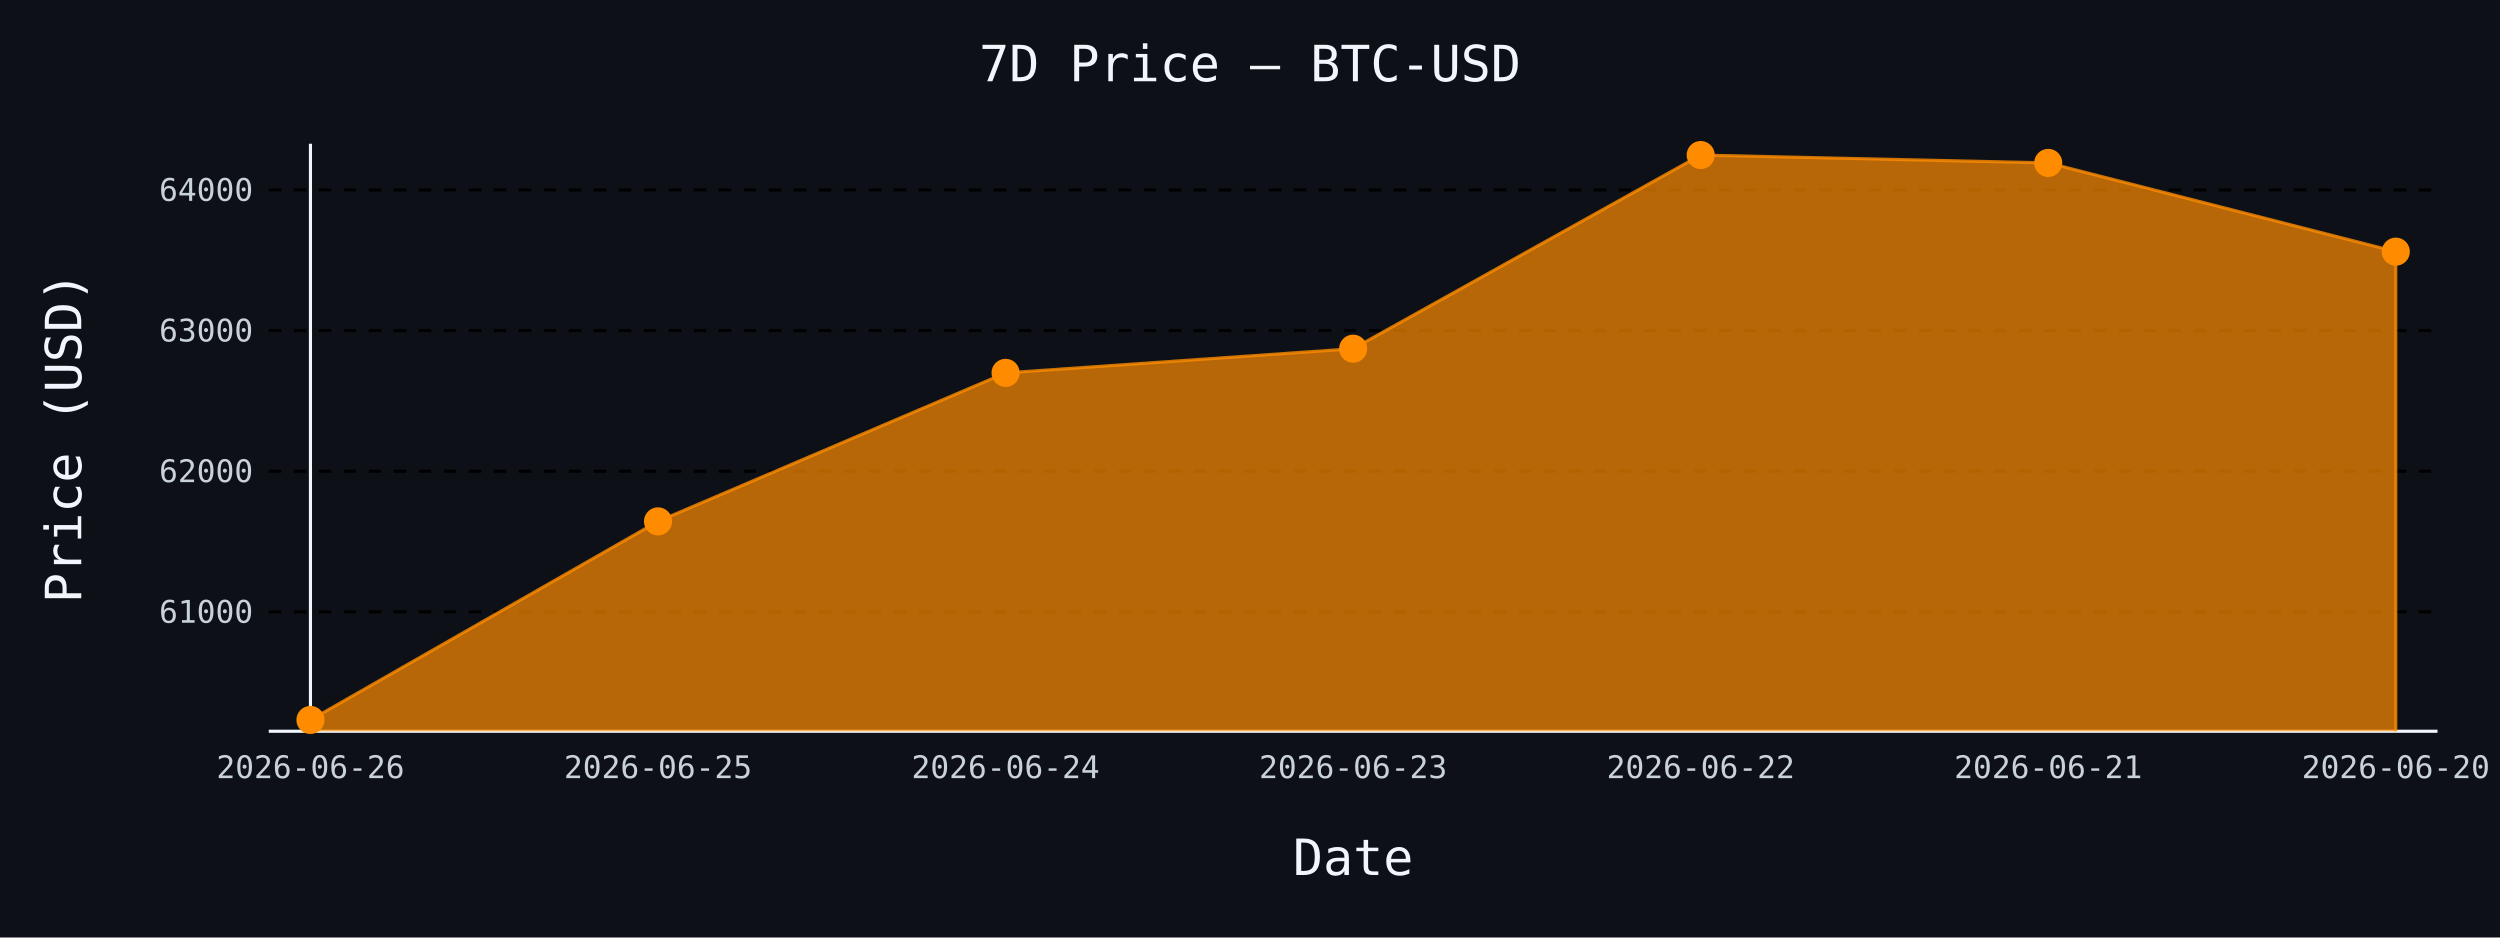
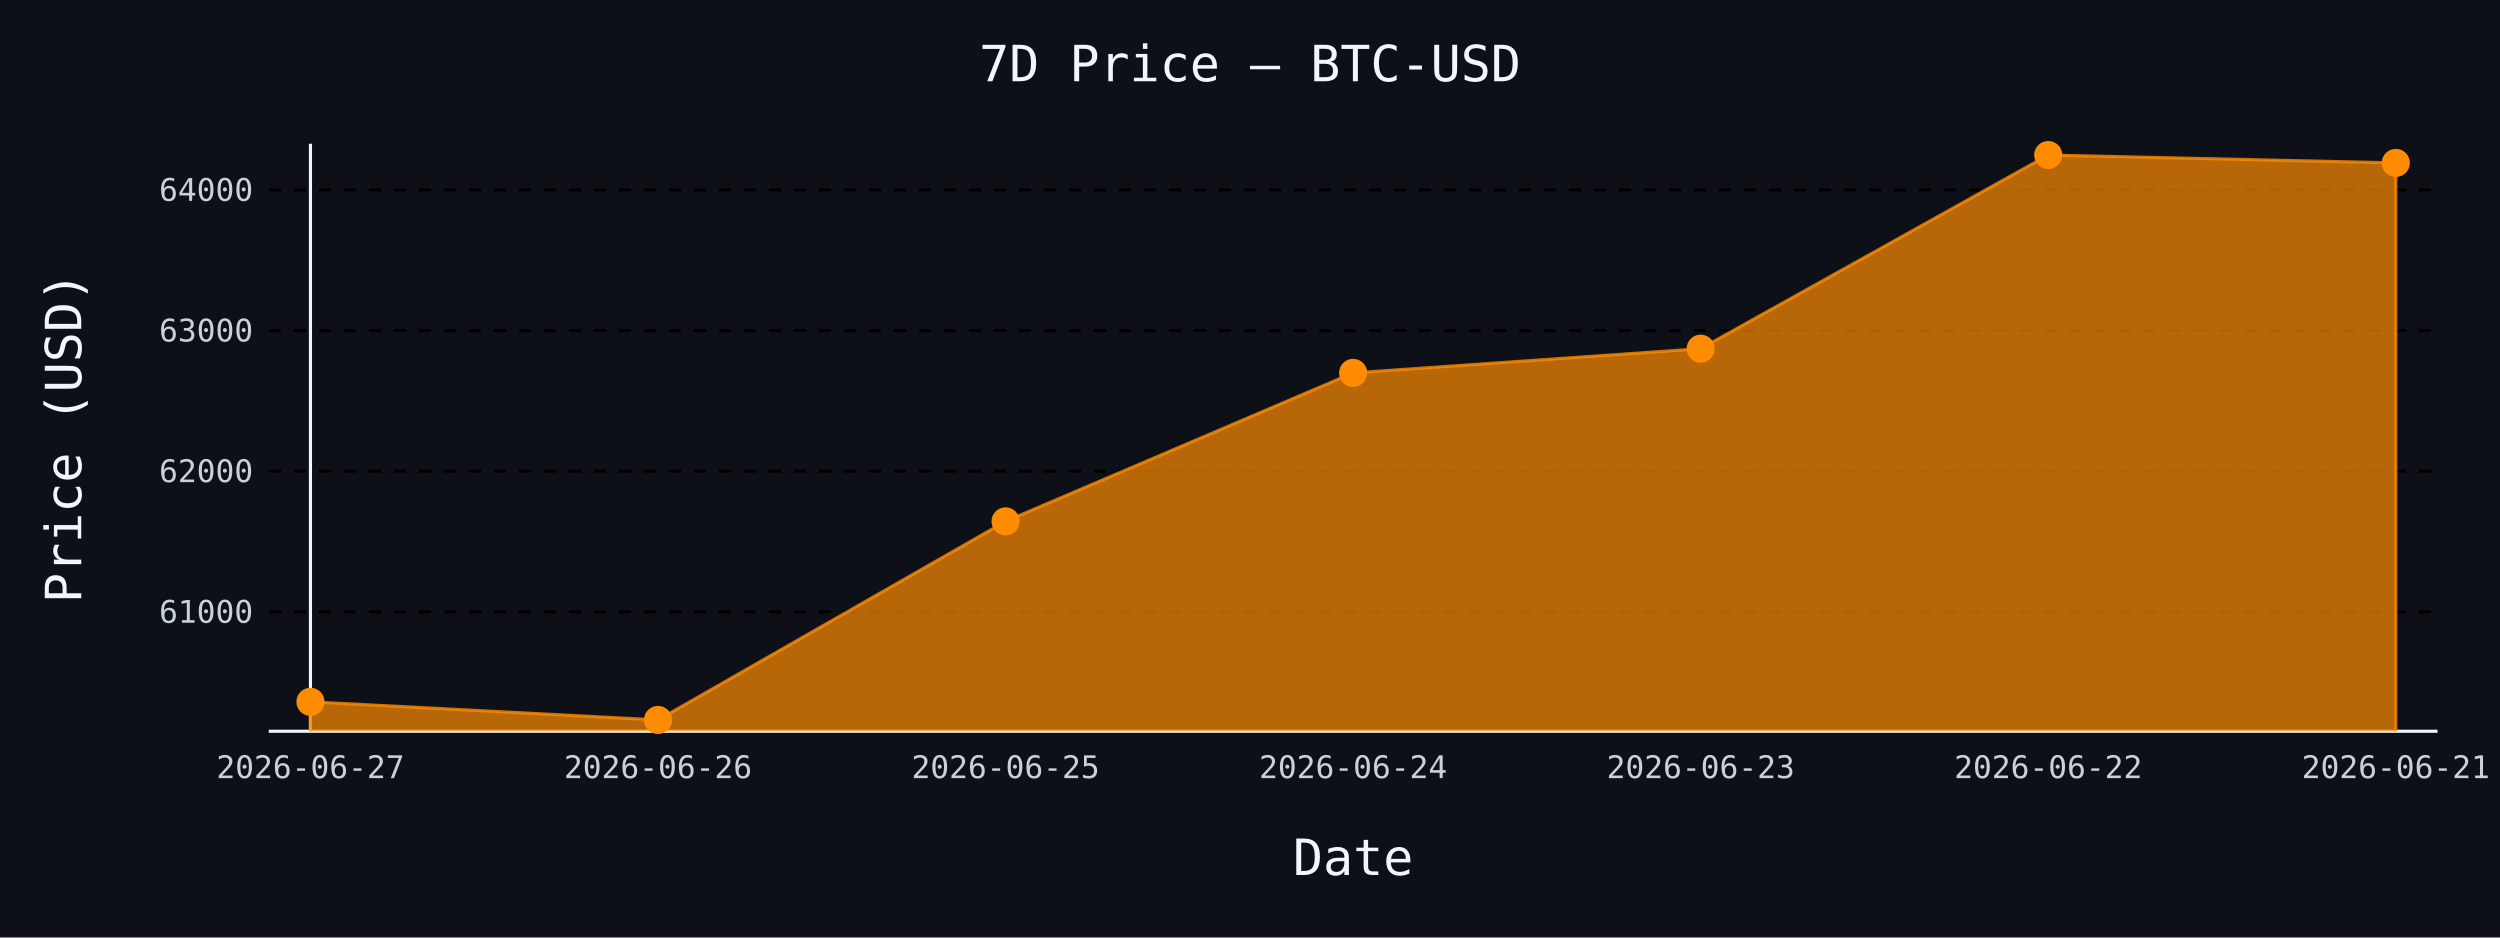
- <svg xmlns="http://www.w3.org/2000/svg" id="chart-2f6ccbfe-7694-4f49-b318-0a8b719fc8e9" class="pygal-chart" viewBox="0 0 800 300">
+ <svg xmlns="http://www.w3.org/2000/svg" id="chart-cac1f566-b732-478c-9d4a-4aebcff63958" class="pygal-chart" viewBox="0 0 800 300">
  <defs>
-     <style type="text/css">#chart-2f6ccbfe-7694-4f49-b318-0a8b719fc8e9{-webkit-user-select:none;-webkit-font-smoothing:antialiased;font-family:monospace}#chart-2f6ccbfe-7694-4f49-b318-0a8b719fc8e9 .title{font-family:monospace;font-size:16px}#chart-2f6ccbfe-7694-4f49-b318-0a8b719fc8e9 .legends .legend text{font-family:monospace;font-size:14px}#chart-2f6ccbfe-7694-4f49-b318-0a8b719fc8e9 .axis text{font-family:monospace;font-size:10px}#chart-2f6ccbfe-7694-4f49-b318-0a8b719fc8e9 .axis text.major{font-family:monospace;font-size:10px}#chart-2f6ccbfe-7694-4f49-b318-0a8b719fc8e9 .text-overlay text.value{font-family:monospace;font-size:16px}#chart-2f6ccbfe-7694-4f49-b318-0a8b719fc8e9 .text-overlay text.label{font-family:monospace;font-size:10px}#chart-2f6ccbfe-7694-4f49-b318-0a8b719fc8e9 .tooltip{font-family:monospace;font-size:14px}#chart-2f6ccbfe-7694-4f49-b318-0a8b719fc8e9 text.no_data{font-family:monospace;font-size:64px}
- #chart-2f6ccbfe-7694-4f49-b318-0a8b719fc8e9{background-color:#0d1117}#chart-2f6ccbfe-7694-4f49-b318-0a8b719fc8e9 path,#chart-2f6ccbfe-7694-4f49-b318-0a8b719fc8e9 line,#chart-2f6ccbfe-7694-4f49-b318-0a8b719fc8e9 rect,#chart-2f6ccbfe-7694-4f49-b318-0a8b719fc8e9 circle{-webkit-transition:150ms;-moz-transition:150ms;transition:150ms}#chart-2f6ccbfe-7694-4f49-b318-0a8b719fc8e9 .graph &gt; .background{fill:#0d1117}#chart-2f6ccbfe-7694-4f49-b318-0a8b719fc8e9 .plot &gt; .background{fill:#0d1117}#chart-2f6ccbfe-7694-4f49-b318-0a8b719fc8e9 .graph{fill:#c9d1d9}#chart-2f6ccbfe-7694-4f49-b318-0a8b719fc8e9 text.no_data{fill:#f0f6fc}#chart-2f6ccbfe-7694-4f49-b318-0a8b719fc8e9 .title{fill:#f0f6fc}#chart-2f6ccbfe-7694-4f49-b318-0a8b719fc8e9 .legends .legend text{fill:#c9d1d9}#chart-2f6ccbfe-7694-4f49-b318-0a8b719fc8e9 .legends .legend:hover text{fill:#f0f6fc}#chart-2f6ccbfe-7694-4f49-b318-0a8b719fc8e9 .axis .line{stroke:#f0f6fc}#chart-2f6ccbfe-7694-4f49-b318-0a8b719fc8e9 .axis .guide.line{stroke:#8b949e}#chart-2f6ccbfe-7694-4f49-b318-0a8b719fc8e9 .axis .major.line{stroke:#c9d1d9}#chart-2f6ccbfe-7694-4f49-b318-0a8b719fc8e9 .axis text.major{fill:#f0f6fc}#chart-2f6ccbfe-7694-4f49-b318-0a8b719fc8e9 .axis.y .guides:hover .guide.line,#chart-2f6ccbfe-7694-4f49-b318-0a8b719fc8e9 .line-graph .axis.x .guides:hover .guide.line,#chart-2f6ccbfe-7694-4f49-b318-0a8b719fc8e9 .stackedline-graph .axis.x .guides:hover .guide.line,#chart-2f6ccbfe-7694-4f49-b318-0a8b719fc8e9 .xy-graph .axis.x .guides:hover .guide.line{stroke:#f0f6fc}#chart-2f6ccbfe-7694-4f49-b318-0a8b719fc8e9 .axis .guides:hover text{fill:#f0f6fc}#chart-2f6ccbfe-7694-4f49-b318-0a8b719fc8e9 .reactive{fill-opacity:.7;stroke-opacity:.8;stroke-width:1}#chart-2f6ccbfe-7694-4f49-b318-0a8b719fc8e9 .ci{stroke:#c9d1d9}#chart-2f6ccbfe-7694-4f49-b318-0a8b719fc8e9 .reactive.active,#chart-2f6ccbfe-7694-4f49-b318-0a8b719fc8e9 .active .reactive{fill-opacity:.8;stroke-opacity:.9;stroke-width:4}#chart-2f6ccbfe-7694-4f49-b318-0a8b719fc8e9 .ci .reactive.active{stroke-width:1.5}#chart-2f6ccbfe-7694-4f49-b318-0a8b719fc8e9 .series text{fill:#f0f6fc}#chart-2f6ccbfe-7694-4f49-b318-0a8b719fc8e9 .tooltip rect{fill:#0d1117;stroke:#f0f6fc;-webkit-transition:opacity 150ms;-moz-transition:opacity 150ms;transition:opacity 150ms}#chart-2f6ccbfe-7694-4f49-b318-0a8b719fc8e9 .tooltip .label{fill:#c9d1d9}#chart-2f6ccbfe-7694-4f49-b318-0a8b719fc8e9 .tooltip .label{fill:#c9d1d9}#chart-2f6ccbfe-7694-4f49-b318-0a8b719fc8e9 .tooltip .legend{font-size:.8em;fill:#8b949e}#chart-2f6ccbfe-7694-4f49-b318-0a8b719fc8e9 .tooltip .x_label{font-size:.6em;fill:#f0f6fc}#chart-2f6ccbfe-7694-4f49-b318-0a8b719fc8e9 .tooltip .xlink{font-size:.5em;text-decoration:underline}#chart-2f6ccbfe-7694-4f49-b318-0a8b719fc8e9 .tooltip .value{font-size:1.5em}#chart-2f6ccbfe-7694-4f49-b318-0a8b719fc8e9 .bound{font-size:.5em}#chart-2f6ccbfe-7694-4f49-b318-0a8b719fc8e9 .max-value{font-size:.75em;fill:#8b949e}#chart-2f6ccbfe-7694-4f49-b318-0a8b719fc8e9 .map-element{fill:#0d1117;stroke:#8b949e !important}#chart-2f6ccbfe-7694-4f49-b318-0a8b719fc8e9 .map-element .reactive{fill-opacity:inherit;stroke-opacity:inherit}#chart-2f6ccbfe-7694-4f49-b318-0a8b719fc8e9 .color-0,#chart-2f6ccbfe-7694-4f49-b318-0a8b719fc8e9 .color-0 a:visited{stroke:#ff8c00;fill:#ff8c00}#chart-2f6ccbfe-7694-4f49-b318-0a8b719fc8e9 .text-overlay .color-0 text{fill:black}
- #chart-2f6ccbfe-7694-4f49-b318-0a8b719fc8e9 text.no_data{text-anchor:middle}#chart-2f6ccbfe-7694-4f49-b318-0a8b719fc8e9 .guide.line{fill:none}#chart-2f6ccbfe-7694-4f49-b318-0a8b719fc8e9 .centered{text-anchor:middle}#chart-2f6ccbfe-7694-4f49-b318-0a8b719fc8e9 .title{text-anchor:middle}#chart-2f6ccbfe-7694-4f49-b318-0a8b719fc8e9 .legends .legend text{fill-opacity:1}#chart-2f6ccbfe-7694-4f49-b318-0a8b719fc8e9 .axis.x text{text-anchor:middle}#chart-2f6ccbfe-7694-4f49-b318-0a8b719fc8e9 .axis.x:not(.web) text[transform]{text-anchor:start}#chart-2f6ccbfe-7694-4f49-b318-0a8b719fc8e9 .axis.x:not(.web) text[transform].backwards{text-anchor:end}#chart-2f6ccbfe-7694-4f49-b318-0a8b719fc8e9 .axis.y text{text-anchor:end}#chart-2f6ccbfe-7694-4f49-b318-0a8b719fc8e9 .axis.y text[transform].backwards{text-anchor:start}#chart-2f6ccbfe-7694-4f49-b318-0a8b719fc8e9 .axis.y2 text{text-anchor:start}#chart-2f6ccbfe-7694-4f49-b318-0a8b719fc8e9 .axis.y2 text[transform].backwards{text-anchor:end}#chart-2f6ccbfe-7694-4f49-b318-0a8b719fc8e9 .axis .guide.line{stroke-dasharray:4,4;stroke:black}#chart-2f6ccbfe-7694-4f49-b318-0a8b719fc8e9 .axis .major.guide.line{stroke-dasharray:6,6;stroke:black}#chart-2f6ccbfe-7694-4f49-b318-0a8b719fc8e9 .horizontal .axis.y .guide.line,#chart-2f6ccbfe-7694-4f49-b318-0a8b719fc8e9 .horizontal .axis.y2 .guide.line,#chart-2f6ccbfe-7694-4f49-b318-0a8b719fc8e9 .vertical .axis.x .guide.line{opacity:0}#chart-2f6ccbfe-7694-4f49-b318-0a8b719fc8e9 .horizontal .axis.always_show .guide.line,#chart-2f6ccbfe-7694-4f49-b318-0a8b719fc8e9 .vertical .axis.always_show .guide.line{opacity:1 !important}#chart-2f6ccbfe-7694-4f49-b318-0a8b719fc8e9 .axis.y .guides:hover .guide.line,#chart-2f6ccbfe-7694-4f49-b318-0a8b719fc8e9 .axis.y2 .guides:hover .guide.line,#chart-2f6ccbfe-7694-4f49-b318-0a8b719fc8e9 .axis.x .guides:hover .guide.line{opacity:1}#chart-2f6ccbfe-7694-4f49-b318-0a8b719fc8e9 .axis .guides:hover text{opacity:1}#chart-2f6ccbfe-7694-4f49-b318-0a8b719fc8e9 .nofill{fill:none}#chart-2f6ccbfe-7694-4f49-b318-0a8b719fc8e9 .subtle-fill{fill-opacity:.2}#chart-2f6ccbfe-7694-4f49-b318-0a8b719fc8e9 .dot{stroke-width:1px;fill-opacity:1;stroke-opacity:1}#chart-2f6ccbfe-7694-4f49-b318-0a8b719fc8e9 .dot.active{stroke-width:5px}#chart-2f6ccbfe-7694-4f49-b318-0a8b719fc8e9 .dot.negative{fill:transparent}#chart-2f6ccbfe-7694-4f49-b318-0a8b719fc8e9 text,#chart-2f6ccbfe-7694-4f49-b318-0a8b719fc8e9 tspan{stroke:none !important}#chart-2f6ccbfe-7694-4f49-b318-0a8b719fc8e9 .series text.active{opacity:1}#chart-2f6ccbfe-7694-4f49-b318-0a8b719fc8e9 .tooltip rect{fill-opacity:.95;stroke-width:.5}#chart-2f6ccbfe-7694-4f49-b318-0a8b719fc8e9 .tooltip text{fill-opacity:1}#chart-2f6ccbfe-7694-4f49-b318-0a8b719fc8e9 .showable{visibility:hidden}#chart-2f6ccbfe-7694-4f49-b318-0a8b719fc8e9 .showable.shown{visibility:visible}#chart-2f6ccbfe-7694-4f49-b318-0a8b719fc8e9 .gauge-background{fill:rgba(229,229,229,1);stroke:none}#chart-2f6ccbfe-7694-4f49-b318-0a8b719fc8e9 .bg-lines{stroke:#0d1117;stroke-width:2px}</style>
+     <style type="text/css">#chart-cac1f566-b732-478c-9d4a-4aebcff63958{-webkit-user-select:none;-webkit-font-smoothing:antialiased;font-family:monospace}#chart-cac1f566-b732-478c-9d4a-4aebcff63958 .title{font-family:monospace;font-size:16px}#chart-cac1f566-b732-478c-9d4a-4aebcff63958 .legends .legend text{font-family:monospace;font-size:14px}#chart-cac1f566-b732-478c-9d4a-4aebcff63958 .axis text{font-family:monospace;font-size:10px}#chart-cac1f566-b732-478c-9d4a-4aebcff63958 .axis text.major{font-family:monospace;font-size:10px}#chart-cac1f566-b732-478c-9d4a-4aebcff63958 .text-overlay text.value{font-family:monospace;font-size:16px}#chart-cac1f566-b732-478c-9d4a-4aebcff63958 .text-overlay text.label{font-family:monospace;font-size:10px}#chart-cac1f566-b732-478c-9d4a-4aebcff63958 .tooltip{font-family:monospace;font-size:14px}#chart-cac1f566-b732-478c-9d4a-4aebcff63958 text.no_data{font-family:monospace;font-size:64px}
+ #chart-cac1f566-b732-478c-9d4a-4aebcff63958{background-color:#0d1117}#chart-cac1f566-b732-478c-9d4a-4aebcff63958 path,#chart-cac1f566-b732-478c-9d4a-4aebcff63958 line,#chart-cac1f566-b732-478c-9d4a-4aebcff63958 rect,#chart-cac1f566-b732-478c-9d4a-4aebcff63958 circle{-webkit-transition:150ms;-moz-transition:150ms;transition:150ms}#chart-cac1f566-b732-478c-9d4a-4aebcff63958 .graph &gt; .background{fill:#0d1117}#chart-cac1f566-b732-478c-9d4a-4aebcff63958 .plot &gt; .background{fill:#0d1117}#chart-cac1f566-b732-478c-9d4a-4aebcff63958 .graph{fill:#c9d1d9}#chart-cac1f566-b732-478c-9d4a-4aebcff63958 text.no_data{fill:#f0f6fc}#chart-cac1f566-b732-478c-9d4a-4aebcff63958 .title{fill:#f0f6fc}#chart-cac1f566-b732-478c-9d4a-4aebcff63958 .legends .legend text{fill:#c9d1d9}#chart-cac1f566-b732-478c-9d4a-4aebcff63958 .legends .legend:hover text{fill:#f0f6fc}#chart-cac1f566-b732-478c-9d4a-4aebcff63958 .axis .line{stroke:#f0f6fc}#chart-cac1f566-b732-478c-9d4a-4aebcff63958 .axis .guide.line{stroke:#8b949e}#chart-cac1f566-b732-478c-9d4a-4aebcff63958 .axis .major.line{stroke:#c9d1d9}#chart-cac1f566-b732-478c-9d4a-4aebcff63958 .axis text.major{fill:#f0f6fc}#chart-cac1f566-b732-478c-9d4a-4aebcff63958 .axis.y .guides:hover .guide.line,#chart-cac1f566-b732-478c-9d4a-4aebcff63958 .line-graph .axis.x .guides:hover .guide.line,#chart-cac1f566-b732-478c-9d4a-4aebcff63958 .stackedline-graph .axis.x .guides:hover .guide.line,#chart-cac1f566-b732-478c-9d4a-4aebcff63958 .xy-graph .axis.x .guides:hover .guide.line{stroke:#f0f6fc}#chart-cac1f566-b732-478c-9d4a-4aebcff63958 .axis .guides:hover text{fill:#f0f6fc}#chart-cac1f566-b732-478c-9d4a-4aebcff63958 .reactive{fill-opacity:.7;stroke-opacity:.8;stroke-width:1}#chart-cac1f566-b732-478c-9d4a-4aebcff63958 .ci{stroke:#c9d1d9}#chart-cac1f566-b732-478c-9d4a-4aebcff63958 .reactive.active,#chart-cac1f566-b732-478c-9d4a-4aebcff63958 .active .reactive{fill-opacity:.8;stroke-opacity:.9;stroke-width:4}#chart-cac1f566-b732-478c-9d4a-4aebcff63958 .ci .reactive.active{stroke-width:1.5}#chart-cac1f566-b732-478c-9d4a-4aebcff63958 .series text{fill:#f0f6fc}#chart-cac1f566-b732-478c-9d4a-4aebcff63958 .tooltip rect{fill:#0d1117;stroke:#f0f6fc;-webkit-transition:opacity 150ms;-moz-transition:opacity 150ms;transition:opacity 150ms}#chart-cac1f566-b732-478c-9d4a-4aebcff63958 .tooltip .label{fill:#c9d1d9}#chart-cac1f566-b732-478c-9d4a-4aebcff63958 .tooltip .label{fill:#c9d1d9}#chart-cac1f566-b732-478c-9d4a-4aebcff63958 .tooltip .legend{font-size:.8em;fill:#8b949e}#chart-cac1f566-b732-478c-9d4a-4aebcff63958 .tooltip .x_label{font-size:.6em;fill:#f0f6fc}#chart-cac1f566-b732-478c-9d4a-4aebcff63958 .tooltip .xlink{font-size:.5em;text-decoration:underline}#chart-cac1f566-b732-478c-9d4a-4aebcff63958 .tooltip .value{font-size:1.5em}#chart-cac1f566-b732-478c-9d4a-4aebcff63958 .bound{font-size:.5em}#chart-cac1f566-b732-478c-9d4a-4aebcff63958 .max-value{font-size:.75em;fill:#8b949e}#chart-cac1f566-b732-478c-9d4a-4aebcff63958 .map-element{fill:#0d1117;stroke:#8b949e !important}#chart-cac1f566-b732-478c-9d4a-4aebcff63958 .map-element .reactive{fill-opacity:inherit;stroke-opacity:inherit}#chart-cac1f566-b732-478c-9d4a-4aebcff63958 .color-0,#chart-cac1f566-b732-478c-9d4a-4aebcff63958 .color-0 a:visited{stroke:#ff8c00;fill:#ff8c00}#chart-cac1f566-b732-478c-9d4a-4aebcff63958 .text-overlay .color-0 text{fill:black}
+ #chart-cac1f566-b732-478c-9d4a-4aebcff63958 text.no_data{text-anchor:middle}#chart-cac1f566-b732-478c-9d4a-4aebcff63958 .guide.line{fill:none}#chart-cac1f566-b732-478c-9d4a-4aebcff63958 .centered{text-anchor:middle}#chart-cac1f566-b732-478c-9d4a-4aebcff63958 .title{text-anchor:middle}#chart-cac1f566-b732-478c-9d4a-4aebcff63958 .legends .legend text{fill-opacity:1}#chart-cac1f566-b732-478c-9d4a-4aebcff63958 .axis.x text{text-anchor:middle}#chart-cac1f566-b732-478c-9d4a-4aebcff63958 .axis.x:not(.web) text[transform]{text-anchor:start}#chart-cac1f566-b732-478c-9d4a-4aebcff63958 .axis.x:not(.web) text[transform].backwards{text-anchor:end}#chart-cac1f566-b732-478c-9d4a-4aebcff63958 .axis.y text{text-anchor:end}#chart-cac1f566-b732-478c-9d4a-4aebcff63958 .axis.y text[transform].backwards{text-anchor:start}#chart-cac1f566-b732-478c-9d4a-4aebcff63958 .axis.y2 text{text-anchor:start}#chart-cac1f566-b732-478c-9d4a-4aebcff63958 .axis.y2 text[transform].backwards{text-anchor:end}#chart-cac1f566-b732-478c-9d4a-4aebcff63958 .axis .guide.line{stroke-dasharray:4,4;stroke:black}#chart-cac1f566-b732-478c-9d4a-4aebcff63958 .axis .major.guide.line{stroke-dasharray:6,6;stroke:black}#chart-cac1f566-b732-478c-9d4a-4aebcff63958 .horizontal .axis.y .guide.line,#chart-cac1f566-b732-478c-9d4a-4aebcff63958 .horizontal .axis.y2 .guide.line,#chart-cac1f566-b732-478c-9d4a-4aebcff63958 .vertical .axis.x .guide.line{opacity:0}#chart-cac1f566-b732-478c-9d4a-4aebcff63958 .horizontal .axis.always_show .guide.line,#chart-cac1f566-b732-478c-9d4a-4aebcff63958 .vertical .axis.always_show .guide.line{opacity:1 !important}#chart-cac1f566-b732-478c-9d4a-4aebcff63958 .axis.y .guides:hover .guide.line,#chart-cac1f566-b732-478c-9d4a-4aebcff63958 .axis.y2 .guides:hover .guide.line,#chart-cac1f566-b732-478c-9d4a-4aebcff63958 .axis.x .guides:hover .guide.line{opacity:1}#chart-cac1f566-b732-478c-9d4a-4aebcff63958 .axis .guides:hover text{opacity:1}#chart-cac1f566-b732-478c-9d4a-4aebcff63958 .nofill{fill:none}#chart-cac1f566-b732-478c-9d4a-4aebcff63958 .subtle-fill{fill-opacity:.2}#chart-cac1f566-b732-478c-9d4a-4aebcff63958 .dot{stroke-width:1px;fill-opacity:1;stroke-opacity:1}#chart-cac1f566-b732-478c-9d4a-4aebcff63958 .dot.active{stroke-width:5px}#chart-cac1f566-b732-478c-9d4a-4aebcff63958 .dot.negative{fill:transparent}#chart-cac1f566-b732-478c-9d4a-4aebcff63958 text,#chart-cac1f566-b732-478c-9d4a-4aebcff63958 tspan{stroke:none !important}#chart-cac1f566-b732-478c-9d4a-4aebcff63958 .series text.active{opacity:1}#chart-cac1f566-b732-478c-9d4a-4aebcff63958 .tooltip rect{fill-opacity:.95;stroke-width:.5}#chart-cac1f566-b732-478c-9d4a-4aebcff63958 .tooltip text{fill-opacity:1}#chart-cac1f566-b732-478c-9d4a-4aebcff63958 .showable{visibility:hidden}#chart-cac1f566-b732-478c-9d4a-4aebcff63958 .showable.shown{visibility:visible}#chart-cac1f566-b732-478c-9d4a-4aebcff63958 .gauge-background{fill:rgba(229,229,229,1);stroke:none}#chart-cac1f566-b732-478c-9d4a-4aebcff63958 .bg-lines{stroke:#0d1117;stroke-width:2px}</style>
  </defs>
  <g class="graph line-graph vertical">
    <rect x="0" y="0" width="800" height="300" class="background" />
    <g transform="translate(86, 46)" class="plot">
      <rect x="0" y="0" width="694.0" height="188" class="background" />
      <g class="axis y always_show">
        <path d="M0 188 h694" class="line" />
        <g class="guides">
          <path d="M0 149.779 h694" class="guide line" />
          <text x="-5" y="153.279" class="">61000</text>
        </g>
        <g class="guides">
          <path d="M0 104.778 h694" class="guide line" />
          <text x="-5" y="108.278" class="">62000</text>
        </g>
        <g class="guides">
          <path d="M0 59.777 h694" class="guide line" />
          <text x="-5" y="63.277" class="">63000</text>
        </g>
        <g class="guides">
          <path d="M0 14.776 h694" class="guide line" />
          <text x="-5" y="18.276" class="">64000</text>
        </g>
      </g>
      <g class="axis x">
        <g class="guides">
          <path d="M13.346 0 v188" class="line" />
-           <text x="13.346" y="203.0" class="">2026-06-26</text>
+           <text x="13.346" y="203.0" class="">2026-06-27</text>
        </g>
        <g class="guides">
          <path d="M124.564 0 v188" class="guide line" />
-           <text x="124.564" y="203.0" class="">2026-06-25</text>
+           <text x="124.564" y="203.0" class="">2026-06-26</text>
        </g>
        <g class="guides">
          <path d="M235.782 0 v188" class="guide line" />
-           <text x="235.782" y="203.0" class="">2026-06-24</text>
+           <text x="235.782" y="203.0" class="">2026-06-25</text>
        </g>
        <g class="guides">
          <path d="M347 0 v188" class="guide line" />
-           <text x="347.0" y="203.0" class="">2026-06-23</text>
+           <text x="347.0" y="203.0" class="">2026-06-24</text>
        </g>
        <g class="guides">
          <path d="M458.218 0 v188" class="guide line" />
-           <text x="458.218" y="203.0" class="">2026-06-22</text>
+           <text x="458.218" y="203.0" class="">2026-06-23</text>
        </g>
        <g class="guides">
          <path d="M569.436 0 v188" class="guide line" />
-           <text x="569.436" y="203.0" class="">2026-06-21</text>
+           <text x="569.436" y="203.0" class="">2026-06-22</text>
        </g>
        <g class="guides">
          <path d="M680.654 0 v188" class="guide line" />
-           <text x="680.654" y="203.0" class="">2026-06-20</text>
+           <text x="680.654" y="203.0" class="">2026-06-21</text>
        </g>
      </g>
      <g class="series serie-0 color-0">
-         <path d="M13.346 188 L13.346 184.385 124.564 120.843 235.782 73.322 347 65.582 458.218 3.615 569.436 6.135 680.654 34.531 680.654 188" class="line reactive" />
+         <path d="M13.346 188 L13.346 178.579 124.564 184.385 235.782 120.843 347 73.322 458.218 65.582 569.436 3.615 680.654 6.135 680.654 188" class="line reactive" />
      </g>
    </g>
    <g class="titles">
      <text x="400.0" y="26" class="title plot_title">7D Price — BTC-USD</text>
      <text x="433.0" y="280" class="title">Date</text>
      <text x="0" y="166.0" class="title" transform="rotate(-90 0 140)">Price (USD)</text>
    </g>
    <g transform="translate(86, 46)" class="plot overlay">
      <g class="series serie-0 color-0">
        <g class="dots">
-           <circle cx="13.346" cy="184.385" r="4" class="dot reactive tooltip-trigger" />
+           <circle cx="13.346" cy="178.579" r="4" class="dot reactive tooltip-trigger" />
        </g>
        <g class="dots">
-           <circle cx="124.564" cy="120.843" r="4" class="dot reactive tooltip-trigger" />
+           <circle cx="124.564" cy="184.385" r="4" class="dot reactive tooltip-trigger" />
        </g>
        <g class="dots">
-           <circle cx="235.782" cy="73.322" r="4" class="dot reactive tooltip-trigger" />
+           <circle cx="235.782" cy="120.843" r="4" class="dot reactive tooltip-trigger" />
        </g>
        <g class="dots">
-           <circle cx="347.0" cy="65.582" r="4" class="dot reactive tooltip-trigger" />
+           <circle cx="347.0" cy="73.322" r="4" class="dot reactive tooltip-trigger" />
        </g>
        <g class="dots">
-           <circle cx="458.218" cy="3.615" r="4" class="dot reactive tooltip-trigger" />
+           <circle cx="458.218" cy="65.582" r="4" class="dot reactive tooltip-trigger" />
        </g>
        <g class="dots">
-           <circle cx="569.436" cy="6.135" r="4" class="dot reactive tooltip-trigger" />
+           <circle cx="569.436" cy="3.615" r="4" class="dot reactive tooltip-trigger" />
        </g>
        <g class="dots">
-           <circle cx="680.654" cy="34.531" r="4" class="dot reactive tooltip-trigger" />
+           <circle cx="680.654" cy="6.135" r="4" class="dot reactive tooltip-trigger" />
        </g>
      </g>
    </g>
    <g transform="translate(86, 46)" class="plot text-overlay">
      <g class="series serie-0 color-0" />
    </g>
    <g transform="translate(86, 46)" class="plot tooltip-overlay">
      <g transform="translate(0 0)" style="opacity: 0" class="tooltip">
        <rect rx="0" ry="0" width="0" height="0" class="tooltip-box" />
        <g class="text" />
      </g>
    </g>
  </g>
</svg>
